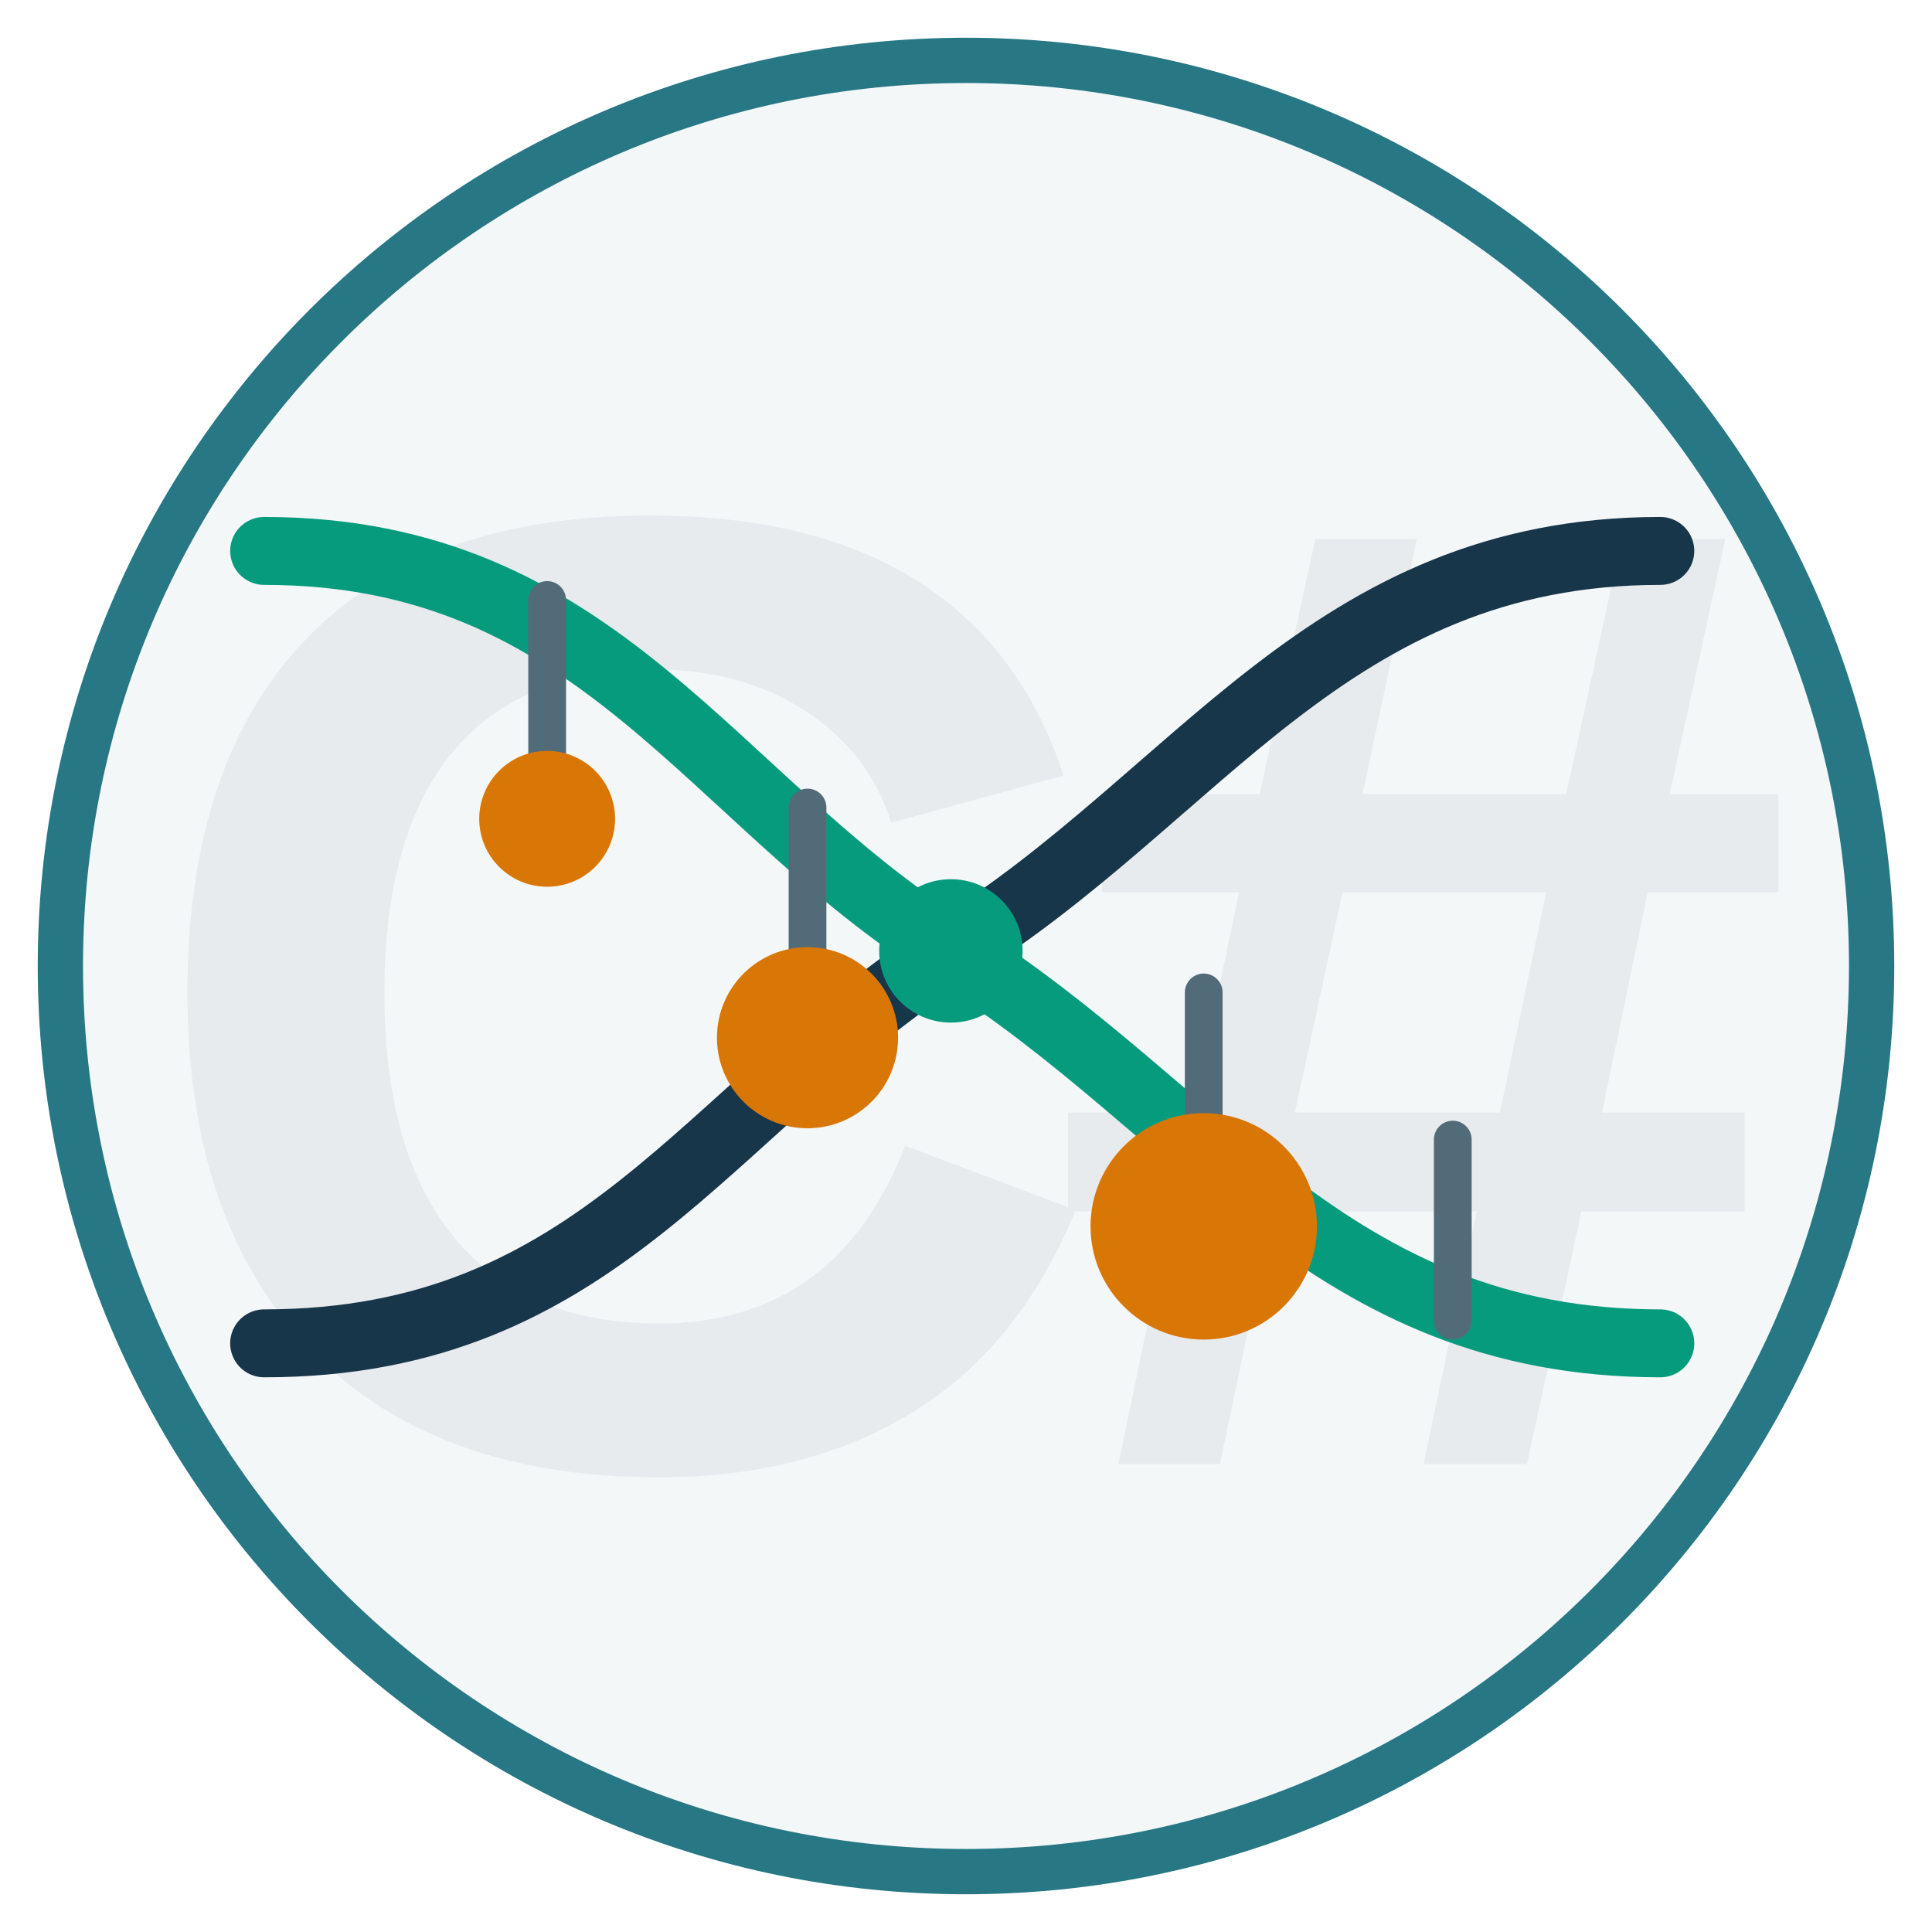
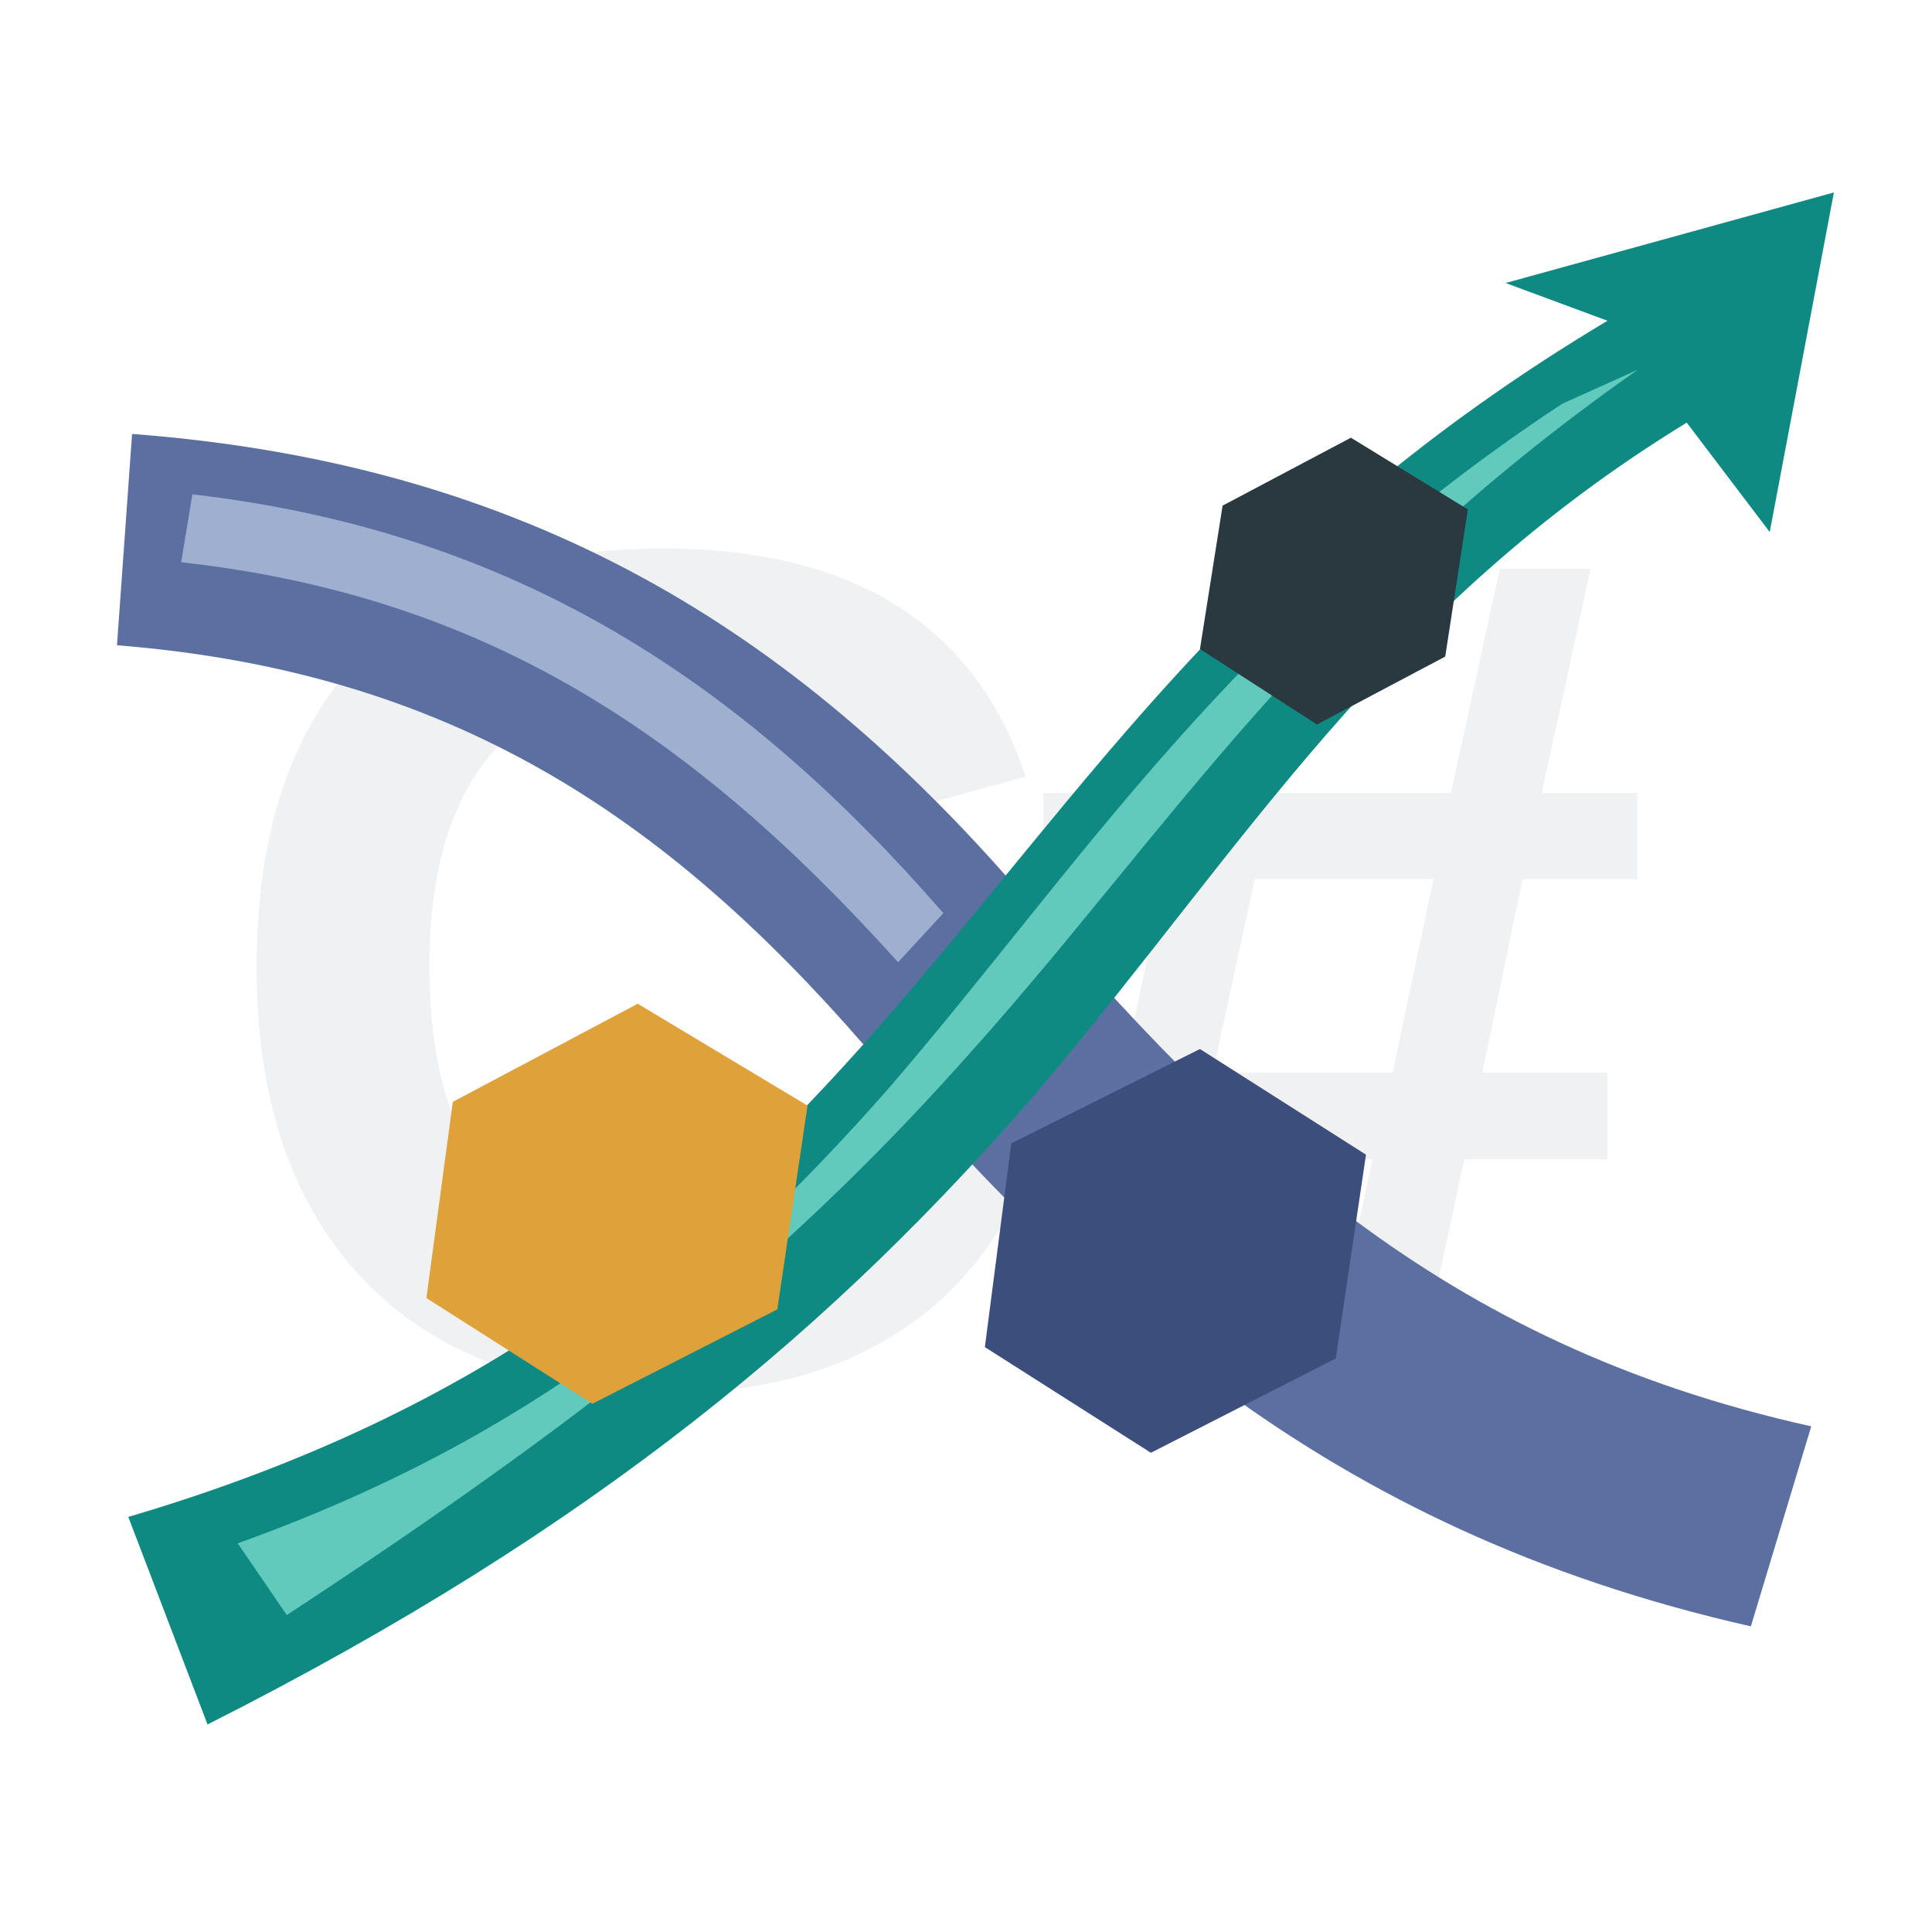
<svg xmlns="http://www.w3.org/2000/svg" viewBox="0 0 512 512" role="img" aria-labelledby="title description">
-   <defs>
-     <clipPath id="badge-clip">
-       <circle cx="256" cy="256" r="232" />
-     </clipPath>
-   </defs>
  <style>
-     :root {
-       color-scheme: light dark;
-     }
- 
-     .badge {
-       fill: #f4f7f8;
-       stroke: #277785;
-     }
- 
-     .badge-fill {
-       fill: #f4f7f8;
-     }
- 
-     .badge-stroke {
-       stroke: #f4f7f8;
-     }
- 
-     .language-mark {
-       fill: #17364a;
-       opacity: 0.06;
-     }
- 
-     .python-upper {
-       fill: #2874a6;
-       opacity: 0.09;
-     }
- 
-     .python-lower {
-       fill: #a77b00;
-       opacity: 0.09;
-     }
- 
-     .python-eye {
-       fill: #f4f7f8;
-     }
- 
-     .accent-fill {
-       fill: #079b7e;
-     }
- 
-     .accent-stroke {
-       stroke: #079b7e;
-     }
- 
-     .solid-fill {
-       fill: #17364a;
-     }
- 
-     .solid-stroke {
-       stroke: #17364a;
-     }
- 
-     .muted-fill {
-       fill: #526b78;
-     }
- 
-     .muted-stroke {
-       stroke: #526b78;
-     }
- 
-     .warm-fill {
-       fill: #d97706;
-     }
- 
-     .warm-stroke {
-       stroke: #d97706;
-     }
- 
+     :root { color-scheme: light dark; }
+     .language-mark { fill: #17323d; opacity: 0.07; } .python-upper { fill: #2874a6; opacity: 0.07; } .python-lower { fill: #aa8108; opacity: 0.07; }
+     .primary { fill: #0f8a82; } .primary-light { fill: #61cabd; } .primary-shade { fill: #08655f; }
+     .secondary { fill: #5b70a1; } .secondary-light { fill: #9eafd0; } .secondary-shade { fill: #3c4e7b; }
+     .accent { fill: #dfa23a; } .neutral { fill: #29393f; } .shadow { fill: #14262c; opacity: 0.22; }
    @media (prefers-color-scheme: dark) {
-       .badge {
-         fill: #0d2638;
-         stroke: #277785;
-       }
- 
-       .badge-fill {
-         fill: #0d2638;
-       }
- 
-       .badge-stroke {
-         stroke: #0d2638;
-       }
- 
-       .language-mark {
-         fill: #edf2f3;
-         opacity: 0.07;
-       }
- 
-       .python-upper {
-         fill: #79b7df;
-         opacity: 0.1;
-       }
- 
-       .python-lower {
-         fill: #f0c84b;
-         opacity: 0.1;
-       }
- 
-       .python-eye {
-         fill: #0d2638;
-       }
- 
-       .accent-fill {
-         fill: #43d6b1;
-       }
- 
-       .accent-stroke {
-         stroke: #43d6b1;
-       }
- 
-       .solid-fill {
-         fill: #edf2f3;
-       }
- 
-       .solid-stroke {
-         stroke: #edf2f3;
-       }
- 
-       .muted-fill {
-         fill: #8fa2aa;
-       }
- 
-       .muted-stroke {
-         stroke: #8fa2aa;
-       }
- 
-       .warm-fill {
-         fill: #f6b73c;
-       }
- 
-       .warm-stroke {
-         stroke: #f6b73c;
-       }
+       .language-mark { fill: #edf6f3; opacity: 0.08; } .python-upper { fill: #7ec5ed; opacity: 0.08; } .python-lower { fill: #f1ca50; opacity: 0.08; }
+       .primary { fill: #3fc6ba; } .primary-light { fill: #82dfd3; } .primary-shade { fill: #1d9389; }
+       .secondary { fill: #91a5d7; } .secondary-light { fill: #c4ceed; } .secondary-shade { fill: #687aaf; }
+       .accent { fill: #f2c45d; } .neutral { fill: #e5efec; } .shadow { fill: #02090b; opacity: 0.34; }
    }
  </style>
-   <circle class="badge" cx="256" cy="256" r="240" stroke-width="12" />
-   <g clip-path="url(#badge-clip)">
-     <text class="language-mark" x="256" y="388" font-family="Segoe UI, Arial, sans-serif" font-size="360" font-weight="800" letter-spacing="-18" text-anchor="middle" aria-hidden="true">C#</text>
-     <path class="accent-stroke" d="M70 146 C159 146 188 212 252 252 C319 294 352 356 440 356" fill="none" stroke-width="18" stroke-linecap="round" />
-     <path class="solid-stroke" d="M70 356 C159 356 187 294 252 252 C318 211 352 146 440 146" fill="none" stroke-width="18" stroke-linecap="round" />
-     <path class="muted-stroke" d="M145 159 V207 M214 214 V262 M319 263 V311 M385 302 V350" fill="none" stroke-width="10" stroke-linecap="round" />
-     <circle class="warm-fill" cx="145" cy="217" r="18" />
-     <circle class="warm-fill" cx="214" cy="275" r="24" />
-     <circle class="warm-fill" cx="319" cy="325" r="30" />
-     <circle class="accent-fill" cx="252" cy="252" r="19" />
+   <text class="language-mark" x="247" y="366" font-family="Segoe UI, Arial, sans-serif" font-size="316" font-weight="800" letter-spacing="-20" text-anchor="middle" aria-hidden="true">C#</text>
+   <g aria-hidden="true">
+     <path class="secondary" d="M35 115 C141 123 211 168 270 236 C327 302 381 356 480 378 L464 431 C349 405 287 343 229 277 C176 216 119 178 31 171 Z" />
+     <path class="secondary-light" d="M51 131 C137 141 197 181 250 242 L238 255 C184 195 129 158 48 149 Z" />
+     <path class="primary" d="M34 402 C129 374 184 328 233 272 C289 208 329 143 426 85 L399 75 L486 51 L469 141 L447 112 C367 161 330 224 276 288 C222 351 158 405 55 457 Z" />
+     <path class="primary-light" d="M63 409 C141 381 190 340 235 289 C286 230 326 165 414 107 L434 98 C347 159 309 221 258 278 C212 330 163 371 76 428 Z" />
+     <path class="accent" d="M120 292 L169 266 L214 293 L206 347 L157 372 L113 344 Z" />
+     <path class="secondary-shade" d="M268 303 L318 278 L362 306 L354 360 L305 385 L261 357 Z" />
+     <path class="neutral" d="M324 134 L358 116 L389 135 L383 174 L349 192 L318 172 Z" />
  </g>
</svg>
